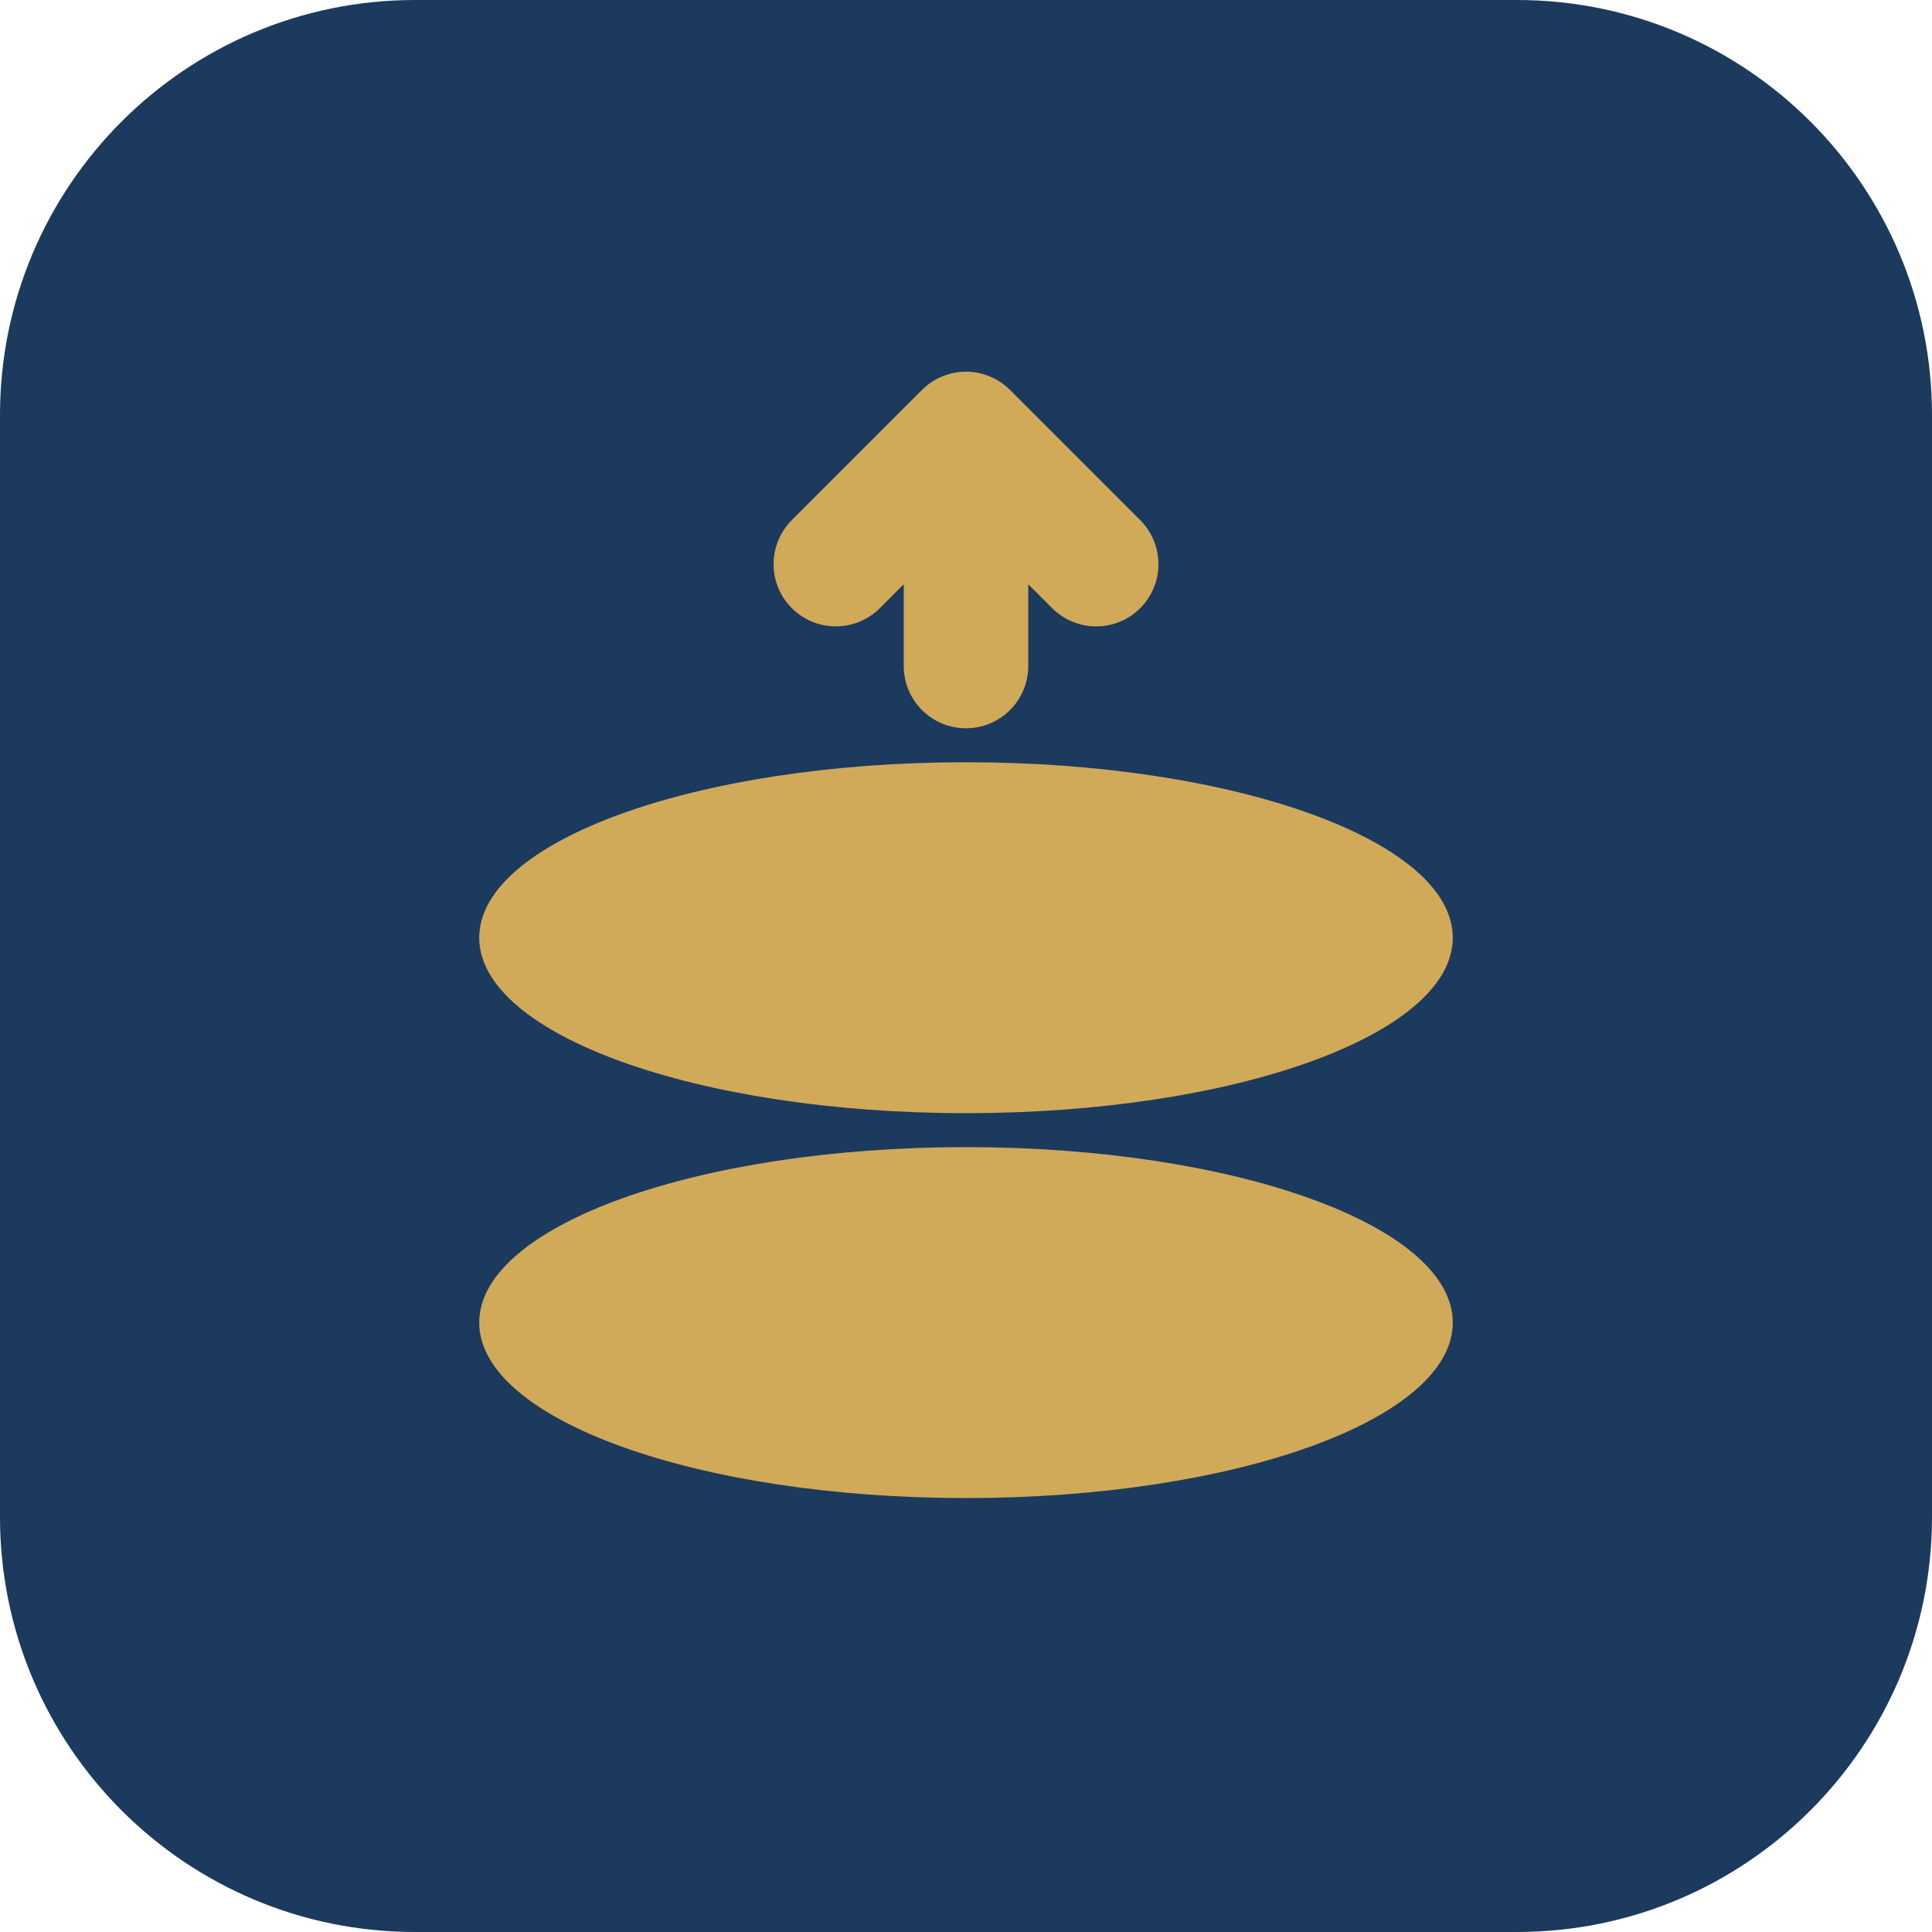
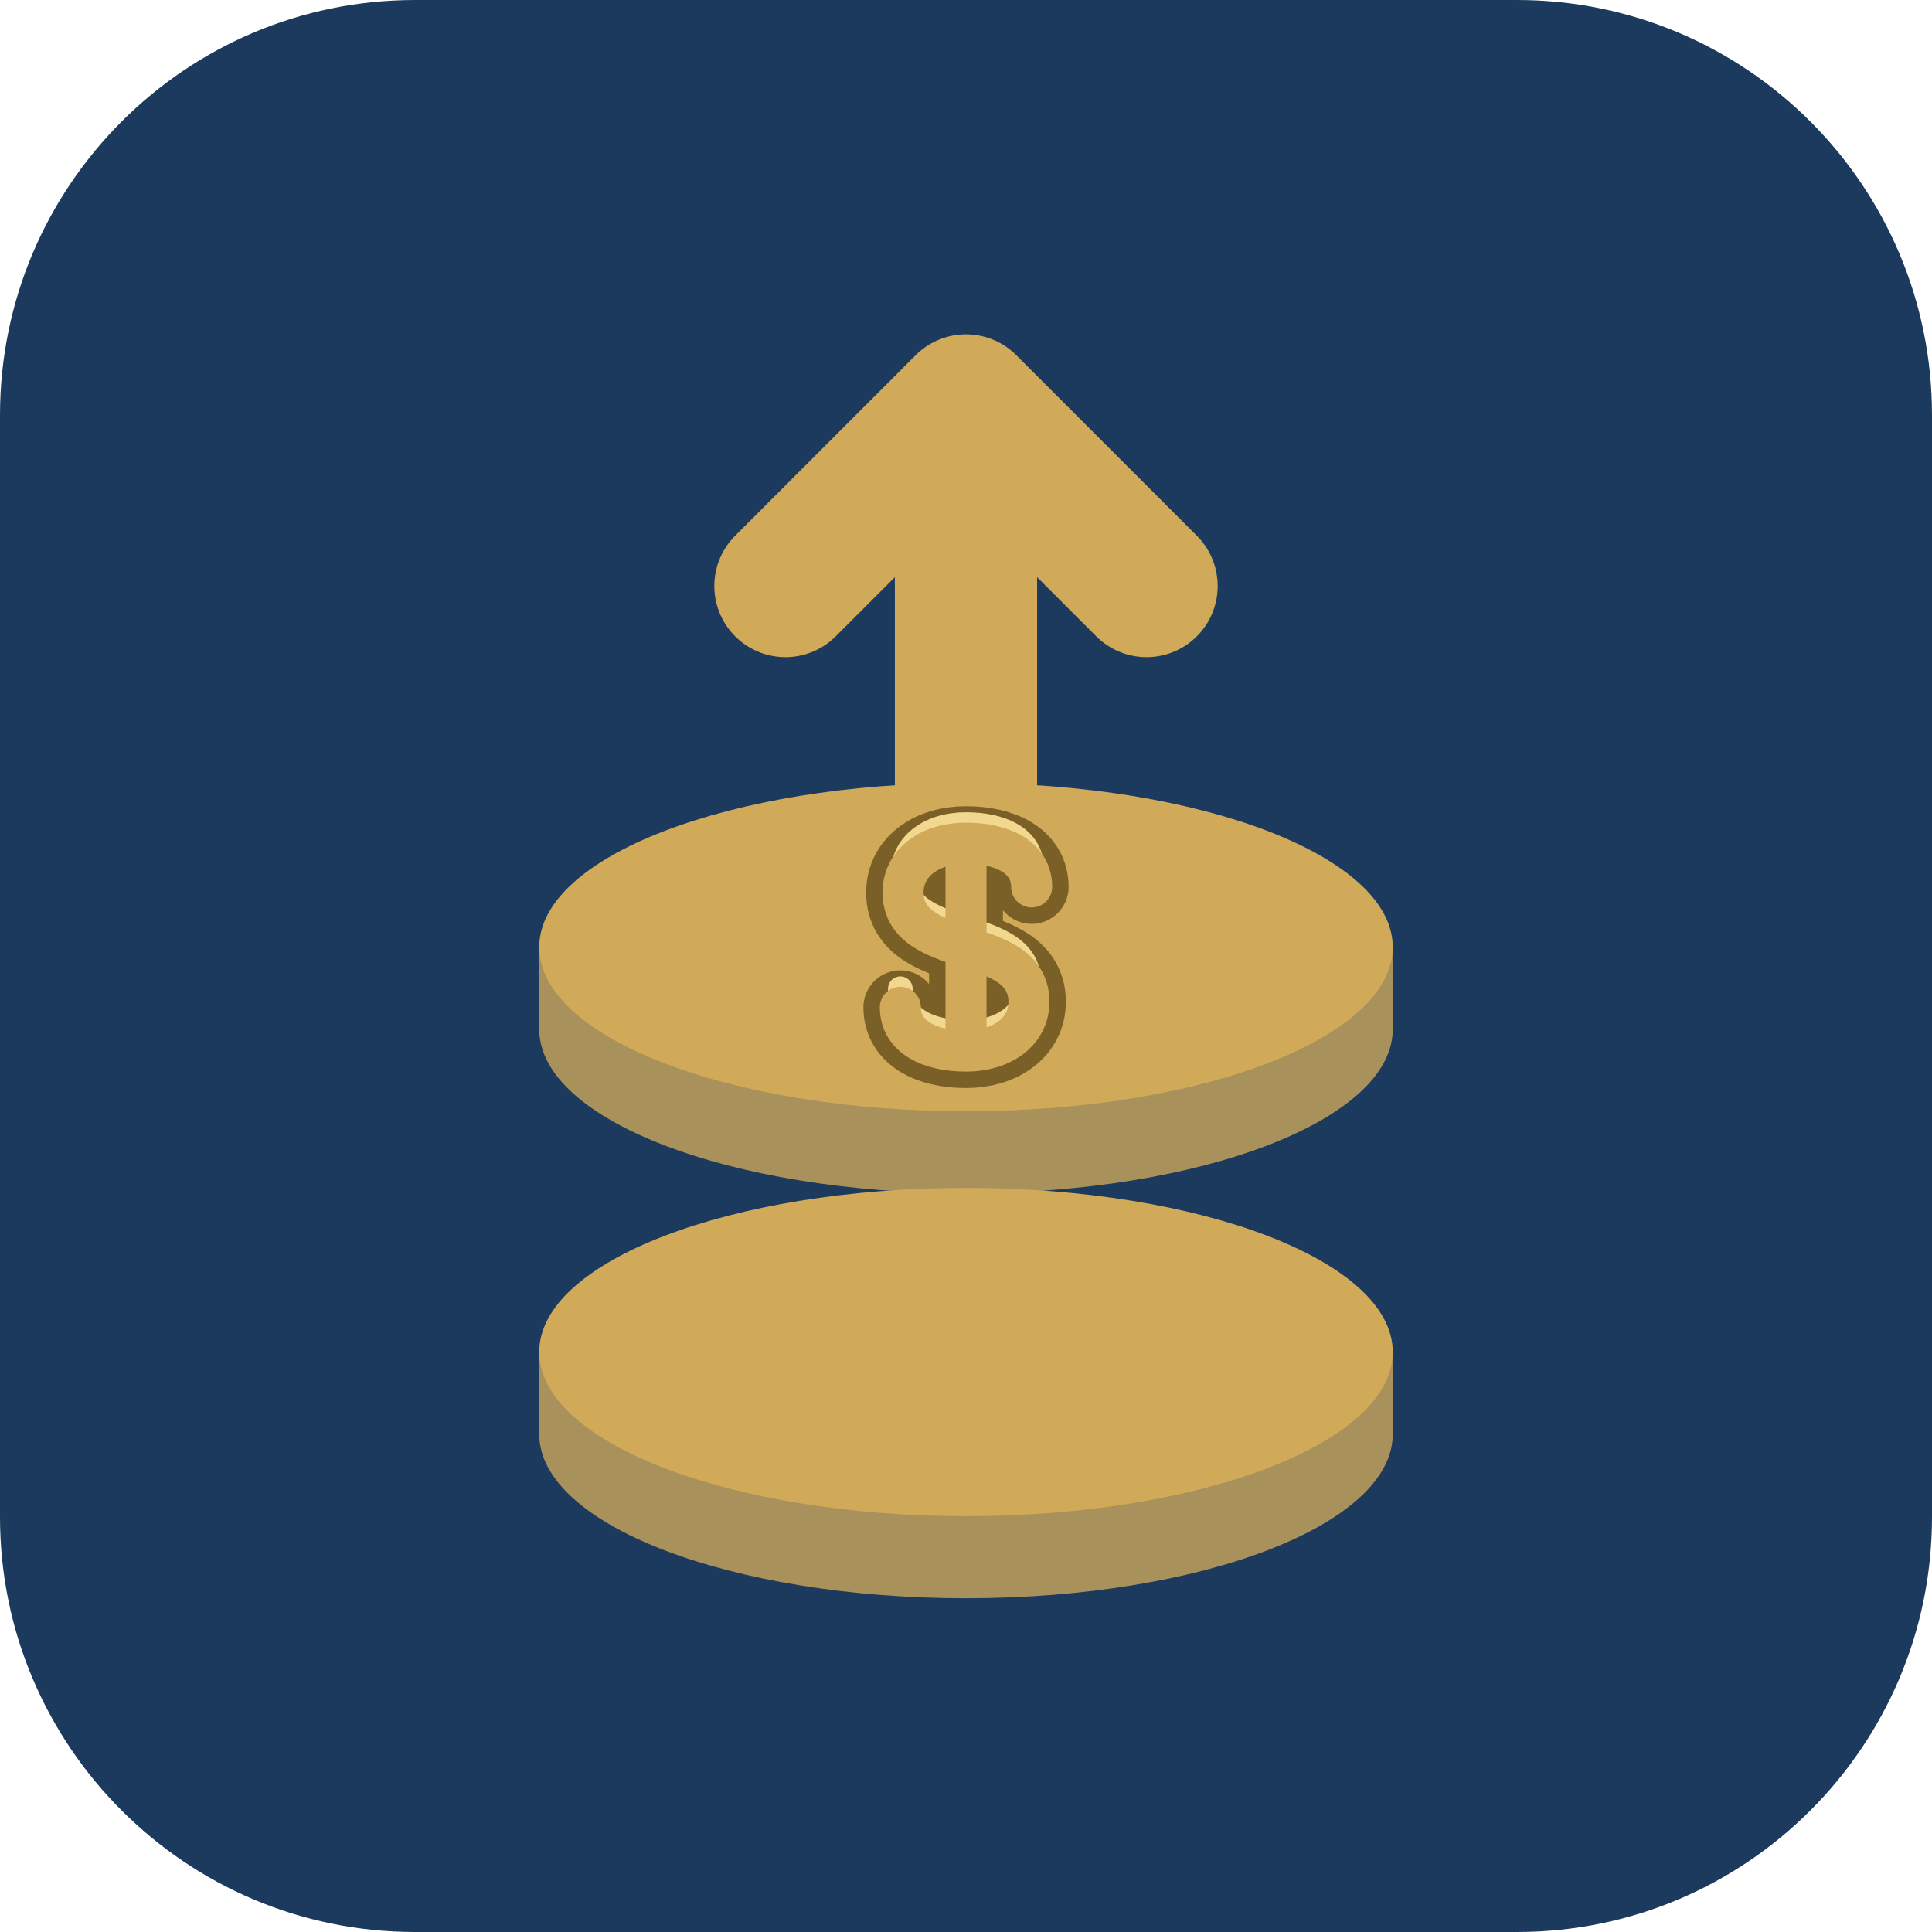
<svg xmlns="http://www.w3.org/2000/svg" viewBox="0 0 1024 1024" width="1024" height="1024">
  <rect width="1024" height="1024" rx="220" fill="#1c3a5e" />
-   <g transform="translate(152,185) scale(30)">
-     <path d="M12 5.6 V1.6 M9.7 3.8 L12 1.5 L14.3 3.8" fill="none" stroke="#d0a959" stroke-width="2.2" stroke-linecap="round" stroke-linejoin="round" />
-     <ellipse cx="12" cy="10.4" rx="8.6" ry="3.1" fill="#d0a959" />
-     <ellipse cx="12" cy="17.2" rx="8.6" ry="3.1" fill="#d0a959" />
+   <g transform="translate(164,154) scale(29)">
+     <path d="M12 9 V2.4 M8.7 5.4 L12 2.1 L15.3 5.4" fill="none" stroke="#d0a959" stroke-width="2.6" stroke-linecap="round" stroke-linejoin="round" />
+     <path d="M4.2 12 v1.5 a7.8 3 0 0 0 15.6 0 v-1.5 Z" fill="#d0a959" opacity=".78" />
+     <ellipse cx="12" cy="12" rx="7.8" ry="3" fill="#d0a959" />
+     <ellipse cx="12" cy="12" rx="6.1" ry="1.9" fill="none" stroke="#d0a959" stroke-opacity=".55" stroke-width=".66" />
+     <path d="M12 10.2 V13.8 M13.2 10.9 C13.2 10.35 12.65 10.1 12 10.1 C11.35 10.1 10.85 10.45 10.85 11 C10.85 12.25 13.15 11.75 13.15 13 C13.15 13.55 12.65 13.9 12 13.9 C11.35 13.9 10.8 13.65 10.8 13.1" fill="none" stroke="#7a5f27" stroke-width="1.35" stroke-linecap="round" stroke-linejoin="round" />
+     <path d="M12 10.2 V13.8 M13.2 10.9 C13.2 10.35 12.65 10.1 12 10.1 C11.35 10.1 10.85 10.45 10.85 11 C10.85 12.25 13.15 11.75 13.15 13 C13.15 13.55 12.65 13.9 12 13.9 C11.35 13.9 10.8 13.65 10.8 13.1" fill="none" stroke="#f2d78f" stroke-width=".45" stroke-linecap="round" stroke-linejoin="round" transform="translate(0,-0.34)" />
+     <path d="M12 10.2 V13.8 M13.2 10.9 C13.2 10.35 12.65 10.1 12 10.1 C11.35 10.1 10.85 10.45 10.85 11 C10.85 12.25 13.15 11.75 13.15 13 C13.15 13.55 12.65 13.9 12 13.9 C11.35 13.9 10.8 13.65 10.8 13.1" fill="none" stroke="#d0a959" stroke-width=".75" stroke-linecap="round" stroke-linejoin="round" />
+     <path d="M4.2 19.4 v1.5 a7.8 3 0 0 0 15.6 0 v-1.5 Z" fill="#d0a959" opacity=".78" />
+     <ellipse cx="12" cy="19.4" rx="7.8" ry="3" fill="#d0a959" />
+     <ellipse cx="12" cy="19.4" rx="6.1" ry="1.9" fill="none" stroke="#d0a959" stroke-opacity=".55" stroke-width=".66" />
  </g>
</svg>
